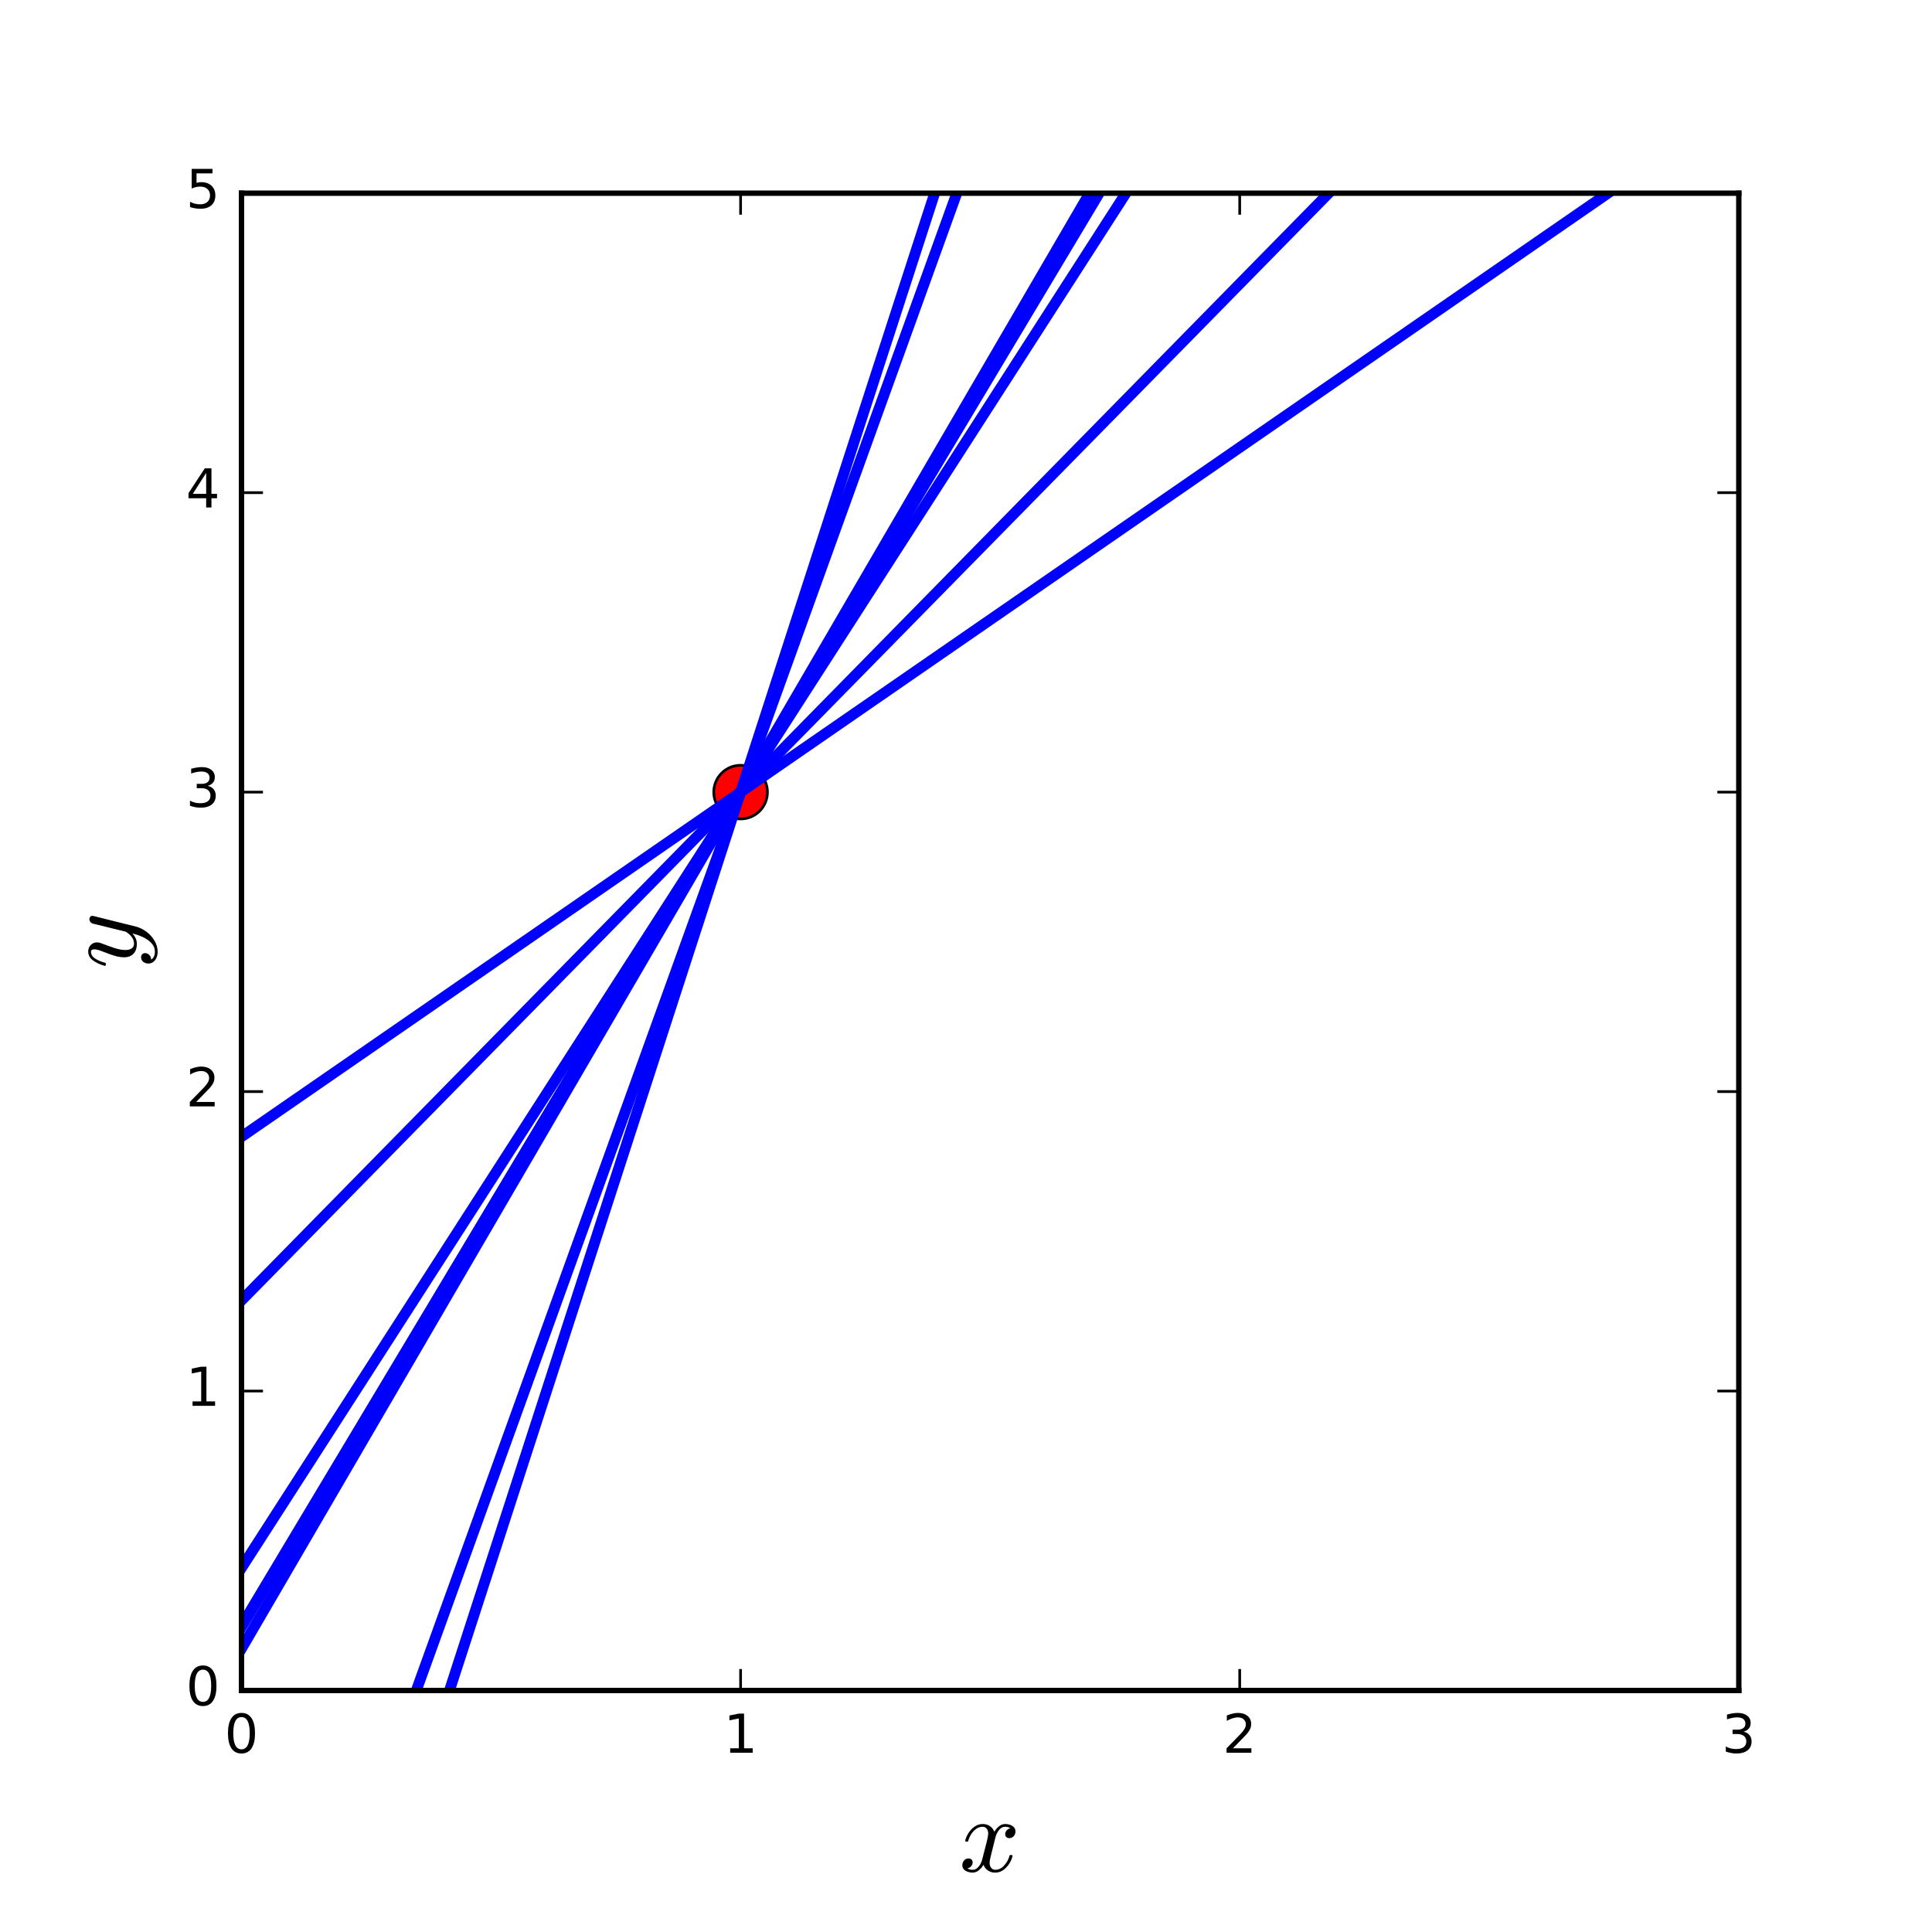
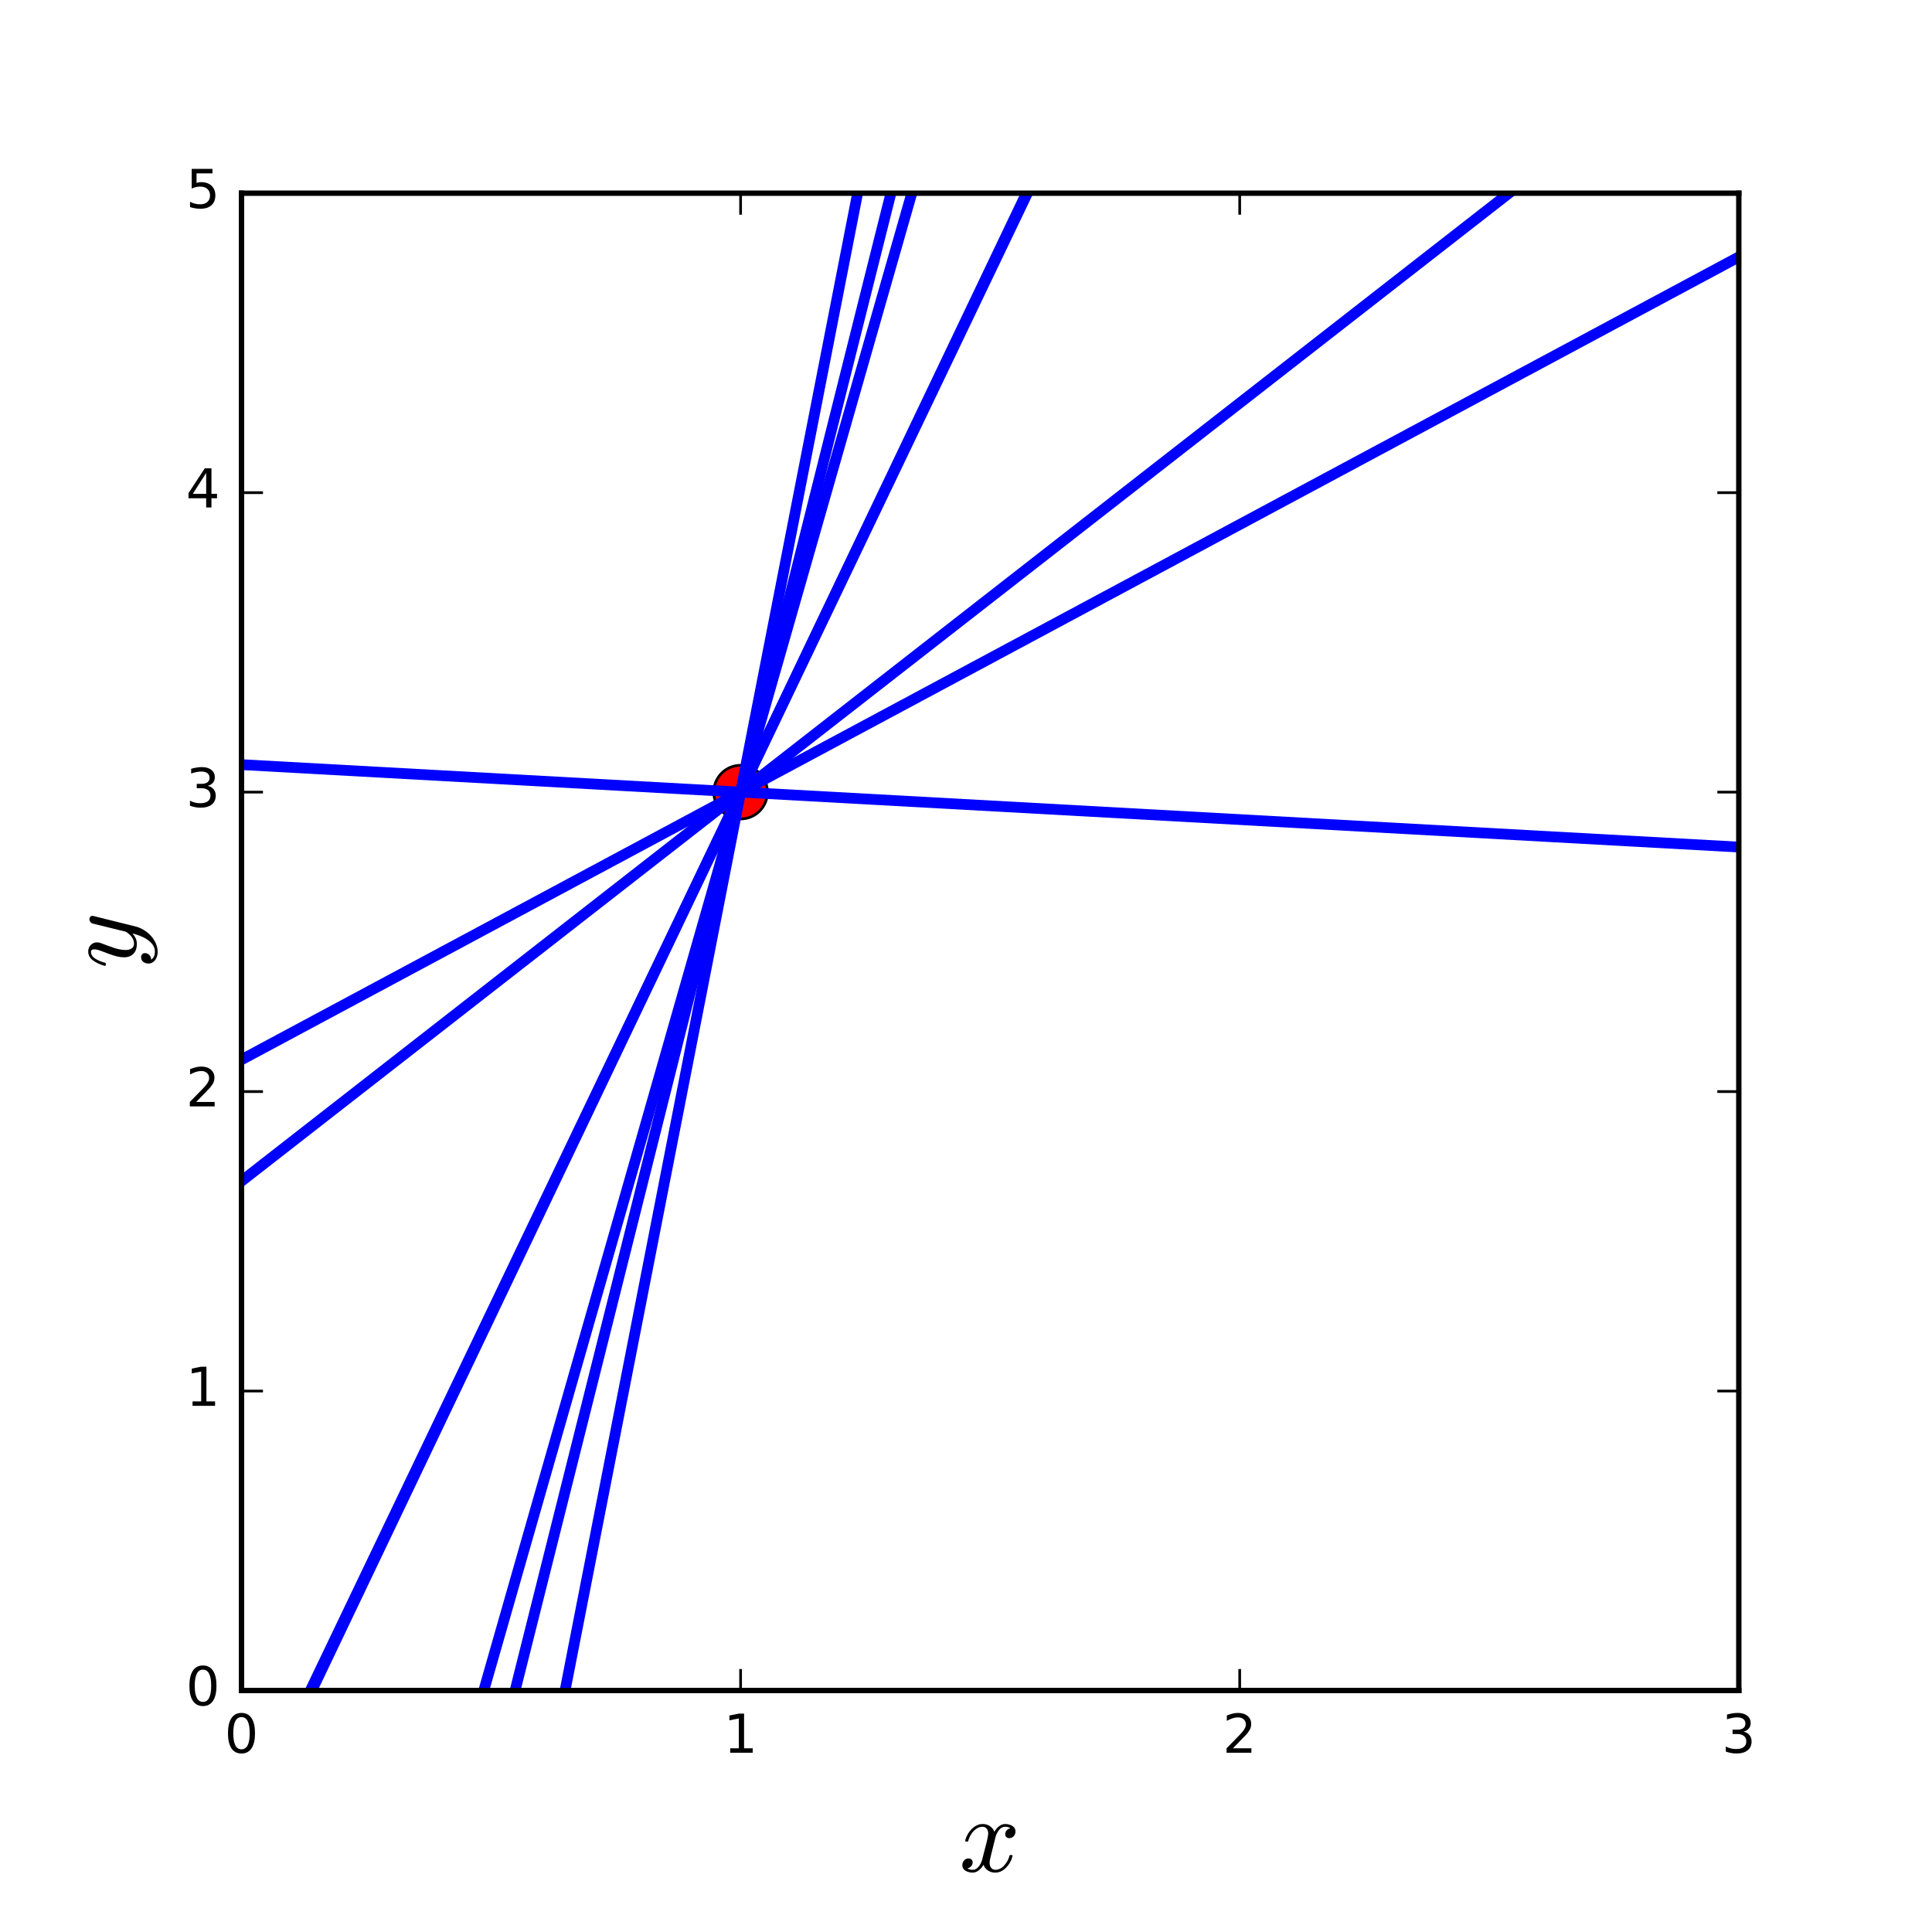
<svg xmlns="http://www.w3.org/2000/svg" xmlns:xlink="http://www.w3.org/1999/xlink" height="360pt" version="1.1" viewBox="0 0 360 360" width="360pt">
  <defs>
    <style type="text/css">
*{stroke-linecap:butt;stroke-linejoin:round;stroke-miterlimit:100000;}
  </style>
  </defs>
  <g id="figure_1">
    <g id="patch_1">
      <path d="M 0 360  L 360 360  L 360 0  L 0 0  L 0 360  z " style="fill:none;" />
    </g>
    <g id="axes_1">
      <g id="patch_2">
        <path d="M 45 315  L 324 315  L 324 36  L 45 36  L 45 315  z " style="fill:none;" />
      </g>
      <g id="line2d_1">
        <defs>
-           <path d="M 0 5  C 1.326 5 2.598 4.473 3.536 3.536  C 4.473 2.598 5 1.326 5 0  C 5 -1.326 4.473 -2.598 3.536 -3.536  C 2.598 -4.473 1.326 -5 0 -5  C -1.326 -5 -2.598 -4.473 -3.536 -3.536  C -4.473 -2.598 -5 -1.326 -5 0  C -5 1.326 -4.473 2.598 -3.536 3.536  C -2.598 4.473 -1.326 5 0 5  z " id="m69c49e0733" style="stroke:#000000;stroke-width:0.5;" />
+           <path d="M 0 5  C 1.326 5 2.598 4.473 3.536 3.536  C 4.473 2.598 5 1.326 5 0  C 5 -1.326 4.473 -2.598 3.536 -3.536  C 2.598 -4.473 1.326 -5 0 -5  C -1.326 -5 -2.598 -4.473 -3.536 -3.536  C -4.473 -2.598 -5 -1.326 -5 0  C -5 1.326 -4.473 2.598 -3.536 3.536  C -2.598 4.473 -1.326 5 0 5  z " id="m654cd62990" style="stroke:#000000;stroke-width:0.5;" />
        </defs>
-         <g clip-path="url(#p4f046f8ebc)">
-           <use style="fill:#ff0000;stroke:#000000;stroke-width:0.5;" x="138.0" xlink:href="#m69c49e0733" y="147.6" />
+         <g clip-path="url(#p66878d5653)">
+           <use style="fill:#ff0000;stroke:#000000;stroke-width:0.5;" x="138.0" xlink:href="#m654cd62990" y="147.6" />
        </g>
      </g>
      <g id="line2d_2">
-         <path clip-path="url(#p4f046f8ebc)" d="M 45 434.601  M 68.85 361  L 186.152 -1  " style="fill:none;stroke:#0000ff;stroke-linecap:square;stroke-width:2.0;" />
+         <path clip-path="url(#p66878d5653)" d="M 45 142.481  L 324 157.838  " style="fill:none;stroke:#0000ff;stroke-linecap:square;stroke-width:2.0;" />
      </g>
      <g id="line2d_3">
-         <path clip-path="url(#p4f046f8ebc)" d="M 45 405.23  M 60.966 361  L 191.642 -1  " style="fill:none;stroke:#0000ff;stroke-linecap:square;stroke-width:2.0;" />
+         <path clip-path="url(#p66878d5653)" d="M 45 197.463  L 324 47.875  " style="fill:none;stroke:#0000ff;stroke-linecap:square;stroke-width:2.0;" />
      </g>
      <g id="line2d_4">
-         <path clip-path="url(#p4f046f8ebc)" d="M 45 211.817  L 324 19.165  " style="fill:none;stroke:#0000ff;stroke-linecap:square;stroke-width:2.0;" />
+         <path clip-path="url(#p66878d5653)" d="M 45 518.116  M 84.436 361  L 175.299 -1  " style="fill:none;stroke:#0000ff;stroke-linecap:square;stroke-width:2.0;" />
      </g>
      <g id="line2d_5">
-         <path clip-path="url(#p4f046f8ebc)" d="M 45 303.186  L 226.824 -1  " style="fill:none;stroke:#0000ff;stroke-linecap:square;stroke-width:2.0;" />
+         <path clip-path="url(#p66878d5653)" d="M 45 623.608  M 96.307 361  L 167.033 -1  " style="fill:none;stroke:#0000ff;stroke-linecap:square;stroke-width:2.0;" />
      </g>
      <g id="line2d_6">
-         <path clip-path="url(#p4f046f8ebc)" d="M 45 302.934  L 226.968 -1  " style="fill:none;stroke:#0000ff;stroke-linecap:square;stroke-width:2.0;" />
+         <path clip-path="url(#p66878d5653)" d="M 45 342.446  L 208.927 -1  " style="fill:none;stroke:#0000ff;stroke-linecap:square;stroke-width:2.0;" />
      </g>
      <g id="line2d_7">
-         <path clip-path="url(#p4f046f8ebc)" d="M 45 242.315  L 283.909 -1  " style="fill:none;stroke:#0000ff;stroke-linecap:square;stroke-width:2.0;" />
+         <path clip-path="url(#p66878d5653)" d="M 45 220.094  L 324 2.611  " style="fill:none;stroke:#0000ff;stroke-linecap:square;stroke-width:2.0;" />
      </g>
      <g id="line2d_8">
-         <path clip-path="url(#p4f046f8ebc)" d="M 45 292.158  L 233.6 -1  " style="fill:none;stroke:#0000ff;stroke-linecap:square;stroke-width:2.0;" />
+         <path clip-path="url(#p66878d5653)" d="M 45 472.931  M 76.997 361  L 180.479 -1  " style="fill:none;stroke:#0000ff;stroke-linecap:square;stroke-width:2.0;" />
      </g>
      <g id="line2d_9">
-         <path clip-path="url(#p4f046f8ebc)" d="M 45 307.209  L 224.585 -1  " style="fill:none;stroke:#0000ff;stroke-linecap:square;stroke-width:2.0;" />
+         <path clip-path="url(#p66878d5653)" d="M 45 341.803  L 209.162 -1  " style="fill:none;stroke:#0000ff;stroke-linecap:square;stroke-width:2.0;" />
      </g>
      <g id="patch_3">
        <path d="M 324 315  L 324 36  " style="fill:none;stroke:#000000;stroke-linecap:square;stroke-linejoin:miter;" />
      </g>
      <g id="patch_4">
        <path d="M 45 315  L 324 315  " style="fill:none;stroke:#000000;stroke-linecap:square;stroke-linejoin:miter;" />
      </g>
      <g id="patch_5">
+         <path d="M 45 36  L 324 36  " style="fill:none;stroke:#000000;stroke-linecap:square;stroke-linejoin:miter;" />
+       </g>
+       <g id="patch_6">
        <path d="M 45 315  L 45 36  " style="fill:none;stroke:#000000;stroke-linecap:square;stroke-linejoin:miter;" />
-       </g>
-       <g id="patch_6">
-         <path d="M 45 36  L 324 36  " style="fill:none;stroke:#000000;stroke-linecap:square;stroke-linejoin:miter;" />
      </g>
      <g id="matplotlib.axis_1">
        <g id="xtick_1">
          <g id="line2d_10">
            <defs>
-               <path d="M 0 0  L 0 -4  " id="me26fc4866f" style="stroke:#000000;stroke-width:0.5;" />
-             </defs>
-             <g>
-               <use style="stroke:#000000;stroke-width:0.5;" x="45.0" xlink:href="#me26fc4866f" y="315.0" />
+               <path d="M 0 0  L 0 -4  " id="ma84c07f110" style="stroke:#000000;stroke-width:0.5;" />
+             </defs>
+             <g>
+               <use style="stroke:#000000;stroke-width:0.5;" x="45.0" xlink:href="#ma84c07f110" y="315.0" />
            </g>
          </g>
          <g id="line2d_11">
            <defs>
-               <path d="M 0 0  L 0 4  " id="m432146c502" style="stroke:#000000;stroke-width:0.5;" />
-             </defs>
-             <g>
-               <use style="stroke:#000000;stroke-width:0.5;" x="45.0" xlink:href="#m432146c502" y="36.0" />
+               <path d="M 0 0  L 0 4  " id="ma3065071ea" style="stroke:#000000;stroke-width:0.5;" />
+             </defs>
+             <g>
+               <use style="stroke:#000000;stroke-width:0.5;" x="45.0" xlink:href="#ma3065071ea" y="36.0" />
            </g>
          </g>
          <g id="text_1">
            <defs>
              <path d="M 31.781 66.406  Q 24.172 66.406 20.328 58.906  Q 16.5 51.422 16.5 36.375  Q 16.5 21.391 20.328 13.891  Q 24.172 6.391 31.781 6.391  Q 39.453 6.391 43.281 13.891  Q 47.125 21.391 47.125 36.375  Q 47.125 51.422 43.281 58.906  Q 39.453 66.406 31.781 66.406  M 31.781 74.219  Q 44.047 74.219 50.516 64.516  Q 56.984 54.828 56.984 36.375  Q 56.984 17.969 50.516 8.266  Q 44.047 -1.422 31.781 -1.422  Q 19.531 -1.422 13.062 8.266  Q 6.594 17.969 6.594 36.375  Q 6.594 54.828 13.062 64.516  Q 19.531 74.219 31.781 74.219  " id="BitstreamVeraSans-Roman-30" />
            </defs>
            <g transform="translate(41.81875 326.5984)scale(0.1 -0.1)">
              <use xlink:href="#BitstreamVeraSans-Roman-30" />
            </g>
          </g>
        </g>
        <g id="xtick_2">
          <g id="line2d_12">
            <g>
-               <use style="stroke:#000000;stroke-width:0.5;" x="138.0" xlink:href="#me26fc4866f" y="315.0" />
+               <use style="stroke:#000000;stroke-width:0.5;" x="138.0" xlink:href="#ma84c07f110" y="315.0" />
            </g>
          </g>
          <g id="line2d_13">
            <g>
-               <use style="stroke:#000000;stroke-width:0.5;" x="138.0" xlink:href="#m432146c502" y="36.0" />
+               <use style="stroke:#000000;stroke-width:0.5;" x="138.0" xlink:href="#ma3065071ea" y="36.0" />
            </g>
          </g>
          <g id="text_2">
            <defs>
              <path d="M 12.406 8.297  L 28.516 8.297  L 28.516 63.922  L 10.984 60.406  L 10.984 69.391  L 28.422 72.906  L 38.281 72.906  L 38.281 8.297  L 54.391 8.297  L 54.391 0  L 12.406 0  z " id="BitstreamVeraSans-Roman-31" />
            </defs>
            <g transform="translate(134.8187 326.5984)scale(0.1 -0.1)">
              <use xlink:href="#BitstreamVeraSans-Roman-31" />
            </g>
          </g>
        </g>
        <g id="xtick_3">
          <g id="line2d_14">
            <g>
-               <use style="stroke:#000000;stroke-width:0.5;" x="231.0" xlink:href="#me26fc4866f" y="315.0" />
+               <use style="stroke:#000000;stroke-width:0.5;" x="231.0" xlink:href="#ma84c07f110" y="315.0" />
            </g>
          </g>
          <g id="line2d_15">
            <g>
-               <use style="stroke:#000000;stroke-width:0.5;" x="231.0" xlink:href="#m432146c502" y="36.0" />
+               <use style="stroke:#000000;stroke-width:0.5;" x="231.0" xlink:href="#ma3065071ea" y="36.0" />
            </g>
          </g>
          <g id="text_3">
            <defs>
              <path d="M 19.188 8.297  L 53.609 8.297  L 53.609 0  L 7.328 0  L 7.328 8.297  Q 12.938 14.109 22.625 23.891  Q 32.328 33.688 34.812 36.531  Q 39.547 41.844 41.422 45.531  Q 43.312 49.219 43.312 52.781  Q 43.312 58.594 39.234 62.25  Q 35.156 65.922 28.609 65.922  Q 23.969 65.922 18.812 64.312  Q 13.672 62.703 7.812 59.422  L 7.812 69.391  Q 13.766 71.781 18.938 73  Q 24.125 74.219 28.422 74.219  Q 39.75 74.219 46.484 68.547  Q 53.219 62.891 53.219 53.422  Q 53.219 48.922 51.531 44.891  Q 49.859 40.875 45.406 35.406  Q 44.188 33.984 37.641 27.219  Q 31.109 20.453 19.188 8.297  " id="BitstreamVeraSans-Roman-32" />
            </defs>
            <g transform="translate(227.8187 326.5984)scale(0.1 -0.1)">
              <use xlink:href="#BitstreamVeraSans-Roman-32" />
            </g>
          </g>
        </g>
        <g id="xtick_4">
          <g id="line2d_16">
            <g>
-               <use style="stroke:#000000;stroke-width:0.5;" x="324.0" xlink:href="#me26fc4866f" y="315.0" />
+               <use style="stroke:#000000;stroke-width:0.5;" x="324.0" xlink:href="#ma84c07f110" y="315.0" />
            </g>
          </g>
          <g id="line2d_17">
            <g>
-               <use style="stroke:#000000;stroke-width:0.5;" x="324.0" xlink:href="#m432146c502" y="36.0" />
+               <use style="stroke:#000000;stroke-width:0.5;" x="324.0" xlink:href="#ma3065071ea" y="36.0" />
            </g>
          </g>
          <g id="text_4">
            <defs>
              <path d="M 40.578 39.312  Q 47.656 37.797 51.625 33  Q 55.609 28.219 55.609 21.188  Q 55.609 10.406 48.188 4.484  Q 40.766 -1.422 27.094 -1.422  Q 22.516 -1.422 17.656 -0.516  Q 12.797 0.391 7.625 2.203  L 7.625 11.719  Q 11.719 9.328 16.594 8.109  Q 21.484 6.891 26.812 6.891  Q 36.078 6.891 40.938 10.547  Q 45.797 14.203 45.797 21.188  Q 45.797 27.641 41.281 31.266  Q 36.766 34.906 28.719 34.906  L 20.219 34.906  L 20.219 43.016  L 29.109 43.016  Q 36.375 43.016 40.234 45.922  Q 44.094 48.828 44.094 54.297  Q 44.094 59.906 40.109 62.906  Q 36.141 65.922 28.719 65.922  Q 24.656 65.922 20.016 65.031  Q 15.375 64.156 9.812 62.312  L 9.812 71.094  Q 15.438 72.656 20.344 73.438  Q 25.25 74.219 29.594 74.219  Q 40.828 74.219 47.359 69.109  Q 53.906 64.016 53.906 55.328  Q 53.906 49.266 50.438 45.094  Q 46.969 40.922 40.578 39.312  " id="BitstreamVeraSans-Roman-33" />
            </defs>
            <g transform="translate(320.8188 326.5984)scale(0.1 -0.1)">
              <use xlink:href="#BitstreamVeraSans-Roman-33" />
            </g>
          </g>
        </g>
        <g id="text_5">
          <defs>
            <path d="M 7.812 2.875  Q 9.578 1.516 12.797 1.516  Q 15.922 1.516 18.312 4.516  Q 20.703 7.516 21.578 11.078  L 26.125 28.812  Q 27.203 33.641 27.203 35.406  Q 27.203 37.891 25.812 39.75  Q 24.422 41.609 21.922 41.609  Q 18.75 41.609 15.969 39.625  Q 13.188 37.641 11.281 34.594  Q 9.375 31.547 8.594 28.422  Q 8.406 27.781 7.812 27.781  L 6.594 27.781  Q 5.812 27.781 5.812 28.719  L 5.812 29  Q 6.781 32.719 9.125 36.25  Q 11.469 39.797 14.859 41.984  Q 18.266 44.188 22.125 44.188  Q 25.781 44.188 28.734 42.234  Q 31.688 40.281 32.906 36.922  Q 34.625 39.984 37.281 42.078  Q 39.938 44.188 43.109 44.188  Q 45.266 44.188 47.5 43.422  Q 49.75 42.672 51.172 41.109  Q 52.594 39.547 52.594 37.203  Q 52.594 34.672 50.953 32.828  Q 49.312 31 46.781 31  Q 45.172 31 44.094 32.031  Q 43.016 33.062 43.016 34.625  Q 43.016 36.719 44.453 38.297  Q 45.906 39.891 47.906 40.188  Q 46.094 41.609 42.922 41.609  Q 39.703 41.609 37.328 38.625  Q 34.969 35.641 33.984 31.984  L 29.594 14.312  Q 28.516 10.297 28.516 7.719  Q 28.516 5.172 29.953 3.344  Q 31.391 1.516 33.797 1.516  Q 38.484 1.516 42.156 5.641  Q 45.844 9.766 47.016 14.703  Q 47.219 15.281 47.797 15.281  L 49.031 15.281  Q 49.422 15.281 49.656 15.016  Q 49.906 14.75 49.906 14.406  Q 49.906 14.312 49.812 14.109  Q 48.391 8.156 43.844 3.516  Q 39.312 -1.125 33.594 -1.125  Q 29.938 -1.125 26.984 0.844  Q 24.031 2.828 22.797 6.203  Q 21.234 3.266 18.469 1.062  Q 15.719 -1.125 12.594 -1.125  Q 10.453 -1.125 8.172 -0.359  Q 5.906 0.391 4.484 1.953  Q 3.078 3.516 3.078 5.906  Q 3.078 8.25 4.703 10.172  Q 6.344 12.109 8.797 12.109  Q 10.453 12.109 11.578 11.109  Q 12.703 10.109 12.703 8.5  Q 12.703 6.391 11.297 4.828  Q 9.906 3.266 7.812 2.875  " id="Cmmi10-78" />
          </defs>
          <g transform="translate(178.7 348.875)scale(0.2 -0.2)">
            <use transform="translate(0.0 0.8125)" xlink:href="#Cmmi10-78" />
          </g>
        </g>
      </g>
      <g id="matplotlib.axis_2">
        <g id="ytick_1">
          <g id="line2d_18">
            <defs>
-               <path d="M 0 0  L 4 0  " id="me9f7f4574b" style="stroke:#000000;stroke-width:0.5;" />
-             </defs>
-             <g>
-               <use style="stroke:#000000;stroke-width:0.5;" x="45.0" xlink:href="#me9f7f4574b" y="315.0" />
+               <path d="M 0 0  L 4 0  " id="m782685ea15" style="stroke:#000000;stroke-width:0.5;" />
+             </defs>
+             <g>
+               <use style="stroke:#000000;stroke-width:0.5;" x="45.0" xlink:href="#m782685ea15" y="315.0" />
            </g>
          </g>
          <g id="line2d_19">
            <defs>
-               <path d="M 0 0  L -4 0  " id="m6dfc4df589" style="stroke:#000000;stroke-width:0.5;" />
-             </defs>
-             <g>
-               <use style="stroke:#000000;stroke-width:0.5;" x="324.0" xlink:href="#m6dfc4df589" y="315.0" />
+               <path d="M 0 0  L -4 0  " id="mc617cbca84" style="stroke:#000000;stroke-width:0.5;" />
+             </defs>
+             <g>
+               <use style="stroke:#000000;stroke-width:0.5;" x="324.0" xlink:href="#mc617cbca84" y="315.0" />
            </g>
          </g>
          <g id="text_6">
            <g transform="translate(34.6375 317.7594)scale(0.1 -0.1)">
              <use xlink:href="#BitstreamVeraSans-Roman-30" />
            </g>
          </g>
        </g>
        <g id="ytick_2">
          <g id="line2d_20">
            <g>
-               <use style="stroke:#000000;stroke-width:0.5;" x="45.0" xlink:href="#me9f7f4574b" y="259.2" />
+               <use style="stroke:#000000;stroke-width:0.5;" x="45.0" xlink:href="#m782685ea15" y="259.2" />
            </g>
          </g>
          <g id="line2d_21">
            <g>
-               <use style="stroke:#000000;stroke-width:0.5;" x="324.0" xlink:href="#m6dfc4df589" y="259.2" />
+               <use style="stroke:#000000;stroke-width:0.5;" x="324.0" xlink:href="#mc617cbca84" y="259.2" />
            </g>
          </g>
          <g id="text_7">
            <g transform="translate(34.6375 261.9594)scale(0.1 -0.1)">
              <use xlink:href="#BitstreamVeraSans-Roman-31" />
            </g>
          </g>
        </g>
        <g id="ytick_3">
          <g id="line2d_22">
            <g>
-               <use style="stroke:#000000;stroke-width:0.5;" x="45.0" xlink:href="#me9f7f4574b" y="203.4" />
+               <use style="stroke:#000000;stroke-width:0.5;" x="45.0" xlink:href="#m782685ea15" y="203.4" />
            </g>
          </g>
          <g id="line2d_23">
            <g>
-               <use style="stroke:#000000;stroke-width:0.5;" x="324.0" xlink:href="#m6dfc4df589" y="203.4" />
+               <use style="stroke:#000000;stroke-width:0.5;" x="324.0" xlink:href="#mc617cbca84" y="203.4" />
            </g>
          </g>
          <g id="text_8">
            <g transform="translate(34.6375 206.1594)scale(0.1 -0.1)">
              <use xlink:href="#BitstreamVeraSans-Roman-32" />
            </g>
          </g>
        </g>
        <g id="ytick_4">
          <g id="line2d_24">
            <g>
-               <use style="stroke:#000000;stroke-width:0.5;" x="45.0" xlink:href="#me9f7f4574b" y="147.6" />
+               <use style="stroke:#000000;stroke-width:0.5;" x="45.0" xlink:href="#m782685ea15" y="147.6" />
            </g>
          </g>
          <g id="line2d_25">
            <g>
-               <use style="stroke:#000000;stroke-width:0.5;" x="324.0" xlink:href="#m6dfc4df589" y="147.6" />
+               <use style="stroke:#000000;stroke-width:0.5;" x="324.0" xlink:href="#mc617cbca84" y="147.6" />
            </g>
          </g>
          <g id="text_9">
            <g transform="translate(34.6375 150.3594)scale(0.1 -0.1)">
              <use xlink:href="#BitstreamVeraSans-Roman-33" />
            </g>
          </g>
        </g>
        <g id="ytick_5">
          <g id="line2d_26">
            <g>
-               <use style="stroke:#000000;stroke-width:0.5;" x="45.0" xlink:href="#me9f7f4574b" y="91.8" />
+               <use style="stroke:#000000;stroke-width:0.5;" x="45.0" xlink:href="#m782685ea15" y="91.8" />
            </g>
          </g>
          <g id="line2d_27">
            <g>
-               <use style="stroke:#000000;stroke-width:0.5;" x="324.0" xlink:href="#m6dfc4df589" y="91.8" />
+               <use style="stroke:#000000;stroke-width:0.5;" x="324.0" xlink:href="#mc617cbca84" y="91.8" />
            </g>
          </g>
          <g id="text_10">
            <defs>
              <path d="M 37.797 64.312  L 12.891 25.391  L 37.797 25.391  z M 35.203 72.906  L 47.609 72.906  L 47.609 25.391  L 58.016 25.391  L 58.016 17.188  L 47.609 17.188  L 47.609 0  L 37.797 0  L 37.797 17.188  L 4.891 17.188  L 4.891 26.703  z " id="BitstreamVeraSans-Roman-34" />
            </defs>
            <g transform="translate(34.6375 94.55938)scale(0.1 -0.1)">
              <use xlink:href="#BitstreamVeraSans-Roman-34" />
            </g>
          </g>
        </g>
        <g id="ytick_6">
          <g id="line2d_28">
            <g>
-               <use style="stroke:#000000;stroke-width:0.5;" x="45.0" xlink:href="#me9f7f4574b" y="36.0" />
+               <use style="stroke:#000000;stroke-width:0.5;" x="45.0" xlink:href="#m782685ea15" y="36.0" />
            </g>
          </g>
          <g id="line2d_29">
            <g>
-               <use style="stroke:#000000;stroke-width:0.5;" x="324.0" xlink:href="#m6dfc4df589" y="36.0" />
+               <use style="stroke:#000000;stroke-width:0.5;" x="324.0" xlink:href="#mc617cbca84" y="36.0" />
            </g>
          </g>
          <g id="text_11">
            <defs>
              <path d="M 10.797 72.906  L 49.516 72.906  L 49.516 64.594  L 19.828 64.594  L 19.828 46.734  Q 21.969 47.469 24.109 47.828  Q 26.266 48.188 28.422 48.188  Q 40.625 48.188 47.75 41.5  Q 54.891 34.812 54.891 23.391  Q 54.891 11.625 47.562 5.094  Q 40.234 -1.422 26.906 -1.422  Q 22.312 -1.422 17.547 -0.641  Q 12.797 0.141 7.719 1.703  L 7.719 11.625  Q 12.109 9.234 16.797 8.062  Q 21.484 6.891 26.703 6.891  Q 35.156 6.891 40.078 11.328  Q 45.016 15.766 45.016 23.391  Q 45.016 31 40.078 35.438  Q 35.156 39.891 26.703 39.891  Q 22.75 39.891 18.812 39.016  Q 14.891 38.141 10.797 36.281  z " id="BitstreamVeraSans-Roman-35" />
            </defs>
            <g transform="translate(34.6375 38.75937)scale(0.1 -0.1)">
              <use xlink:href="#BitstreamVeraSans-Roman-35" />
            </g>
          </g>
        </g>
        <g id="text_12">
          <defs>
            <path d="M 8.406 -14.312  Q 10.5 -17.922 15.719 -17.922  Q 20.453 -17.922 23.922 -14.594  Q 27.391 -11.281 29.516 -6.562  Q 31.641 -1.859 32.812 3.078  Q 28.375 -1.125 23.188 -1.125  Q 19.234 -1.125 16.453 0.234  Q 13.672 1.609 12.125 4.312  Q 10.594 7.031 10.594 10.891  Q 10.594 14.156 11.469 17.594  Q 12.359 21.047 13.938 25.266  Q 15.531 29.5 16.703 32.625  Q 18.016 36.281 18.016 38.625  Q 18.016 41.609 15.828 41.609  Q 11.859 41.609 9.297 37.531  Q 6.734 33.453 5.516 28.422  Q 5.328 27.781 4.688 27.781  L 3.516 27.781  Q 2.688 27.781 2.688 28.719  L 2.688 29  Q 4.297 34.969 7.609 39.578  Q 10.938 44.188 16.016 44.188  Q 19.578 44.188 22.047 41.844  Q 24.516 39.5 24.516 35.891  Q 24.516 34.031 23.688 31.984  Q 23.25 30.766 21.688 26.656  Q 20.125 22.562 19.281 19.875  Q 18.453 17.188 17.922 14.594  Q 17.391 12.016 17.391 9.422  Q 17.391 6.109 18.797 3.812  Q 20.219 1.516 23.297 1.516  Q 29.5 1.516 34.422 9.078  L 42 39.891  Q 42.328 41.219 43.547 42.156  Q 44.781 43.109 46.188 43.109  Q 47.406 43.109 48.312 42.328  Q 49.219 41.547 49.219 40.281  Q 49.219 39.703 49.125 39.5  L 39.203 -0.297  Q 37.891 -5.422 34.375 -10.109  Q 30.859 -14.797 25.906 -17.656  Q 20.953 -20.516 15.578 -20.516  Q 12.984 -20.516 10.438 -19.5  Q 7.906 -18.5 6.344 -16.5  Q 4.781 -14.5 4.781 -11.812  Q 4.781 -9.078 6.391 -7.078  Q 8.016 -5.078 10.688 -5.078  Q 12.312 -5.078 13.406 -6.078  Q 14.5 -7.078 14.5 -8.688  Q 14.5 -10.984 12.781 -12.688  Q 11.078 -14.406 8.797 -14.406  Q 8.688 -14.359 8.594 -14.328  Q 8.5 -14.312 8.406 -14.312  " id="Cmmi10-79" />
          </defs>
          <g transform="translate(25.4375 180.5)rotate(-90.0)scale(0.2 -0.2)">
            <use transform="translate(0.0 0.8125)" xlink:href="#Cmmi10-79" />
          </g>
        </g>
      </g>
    </g>
  </g>
  <defs>
-     <clipPath id="p4f046f8ebc">
+     <clipPath id="p66878d5653">
      <rect height="279.0" width="279.0" x="45.0" y="36.0" />
    </clipPath>
  </defs>
</svg>
